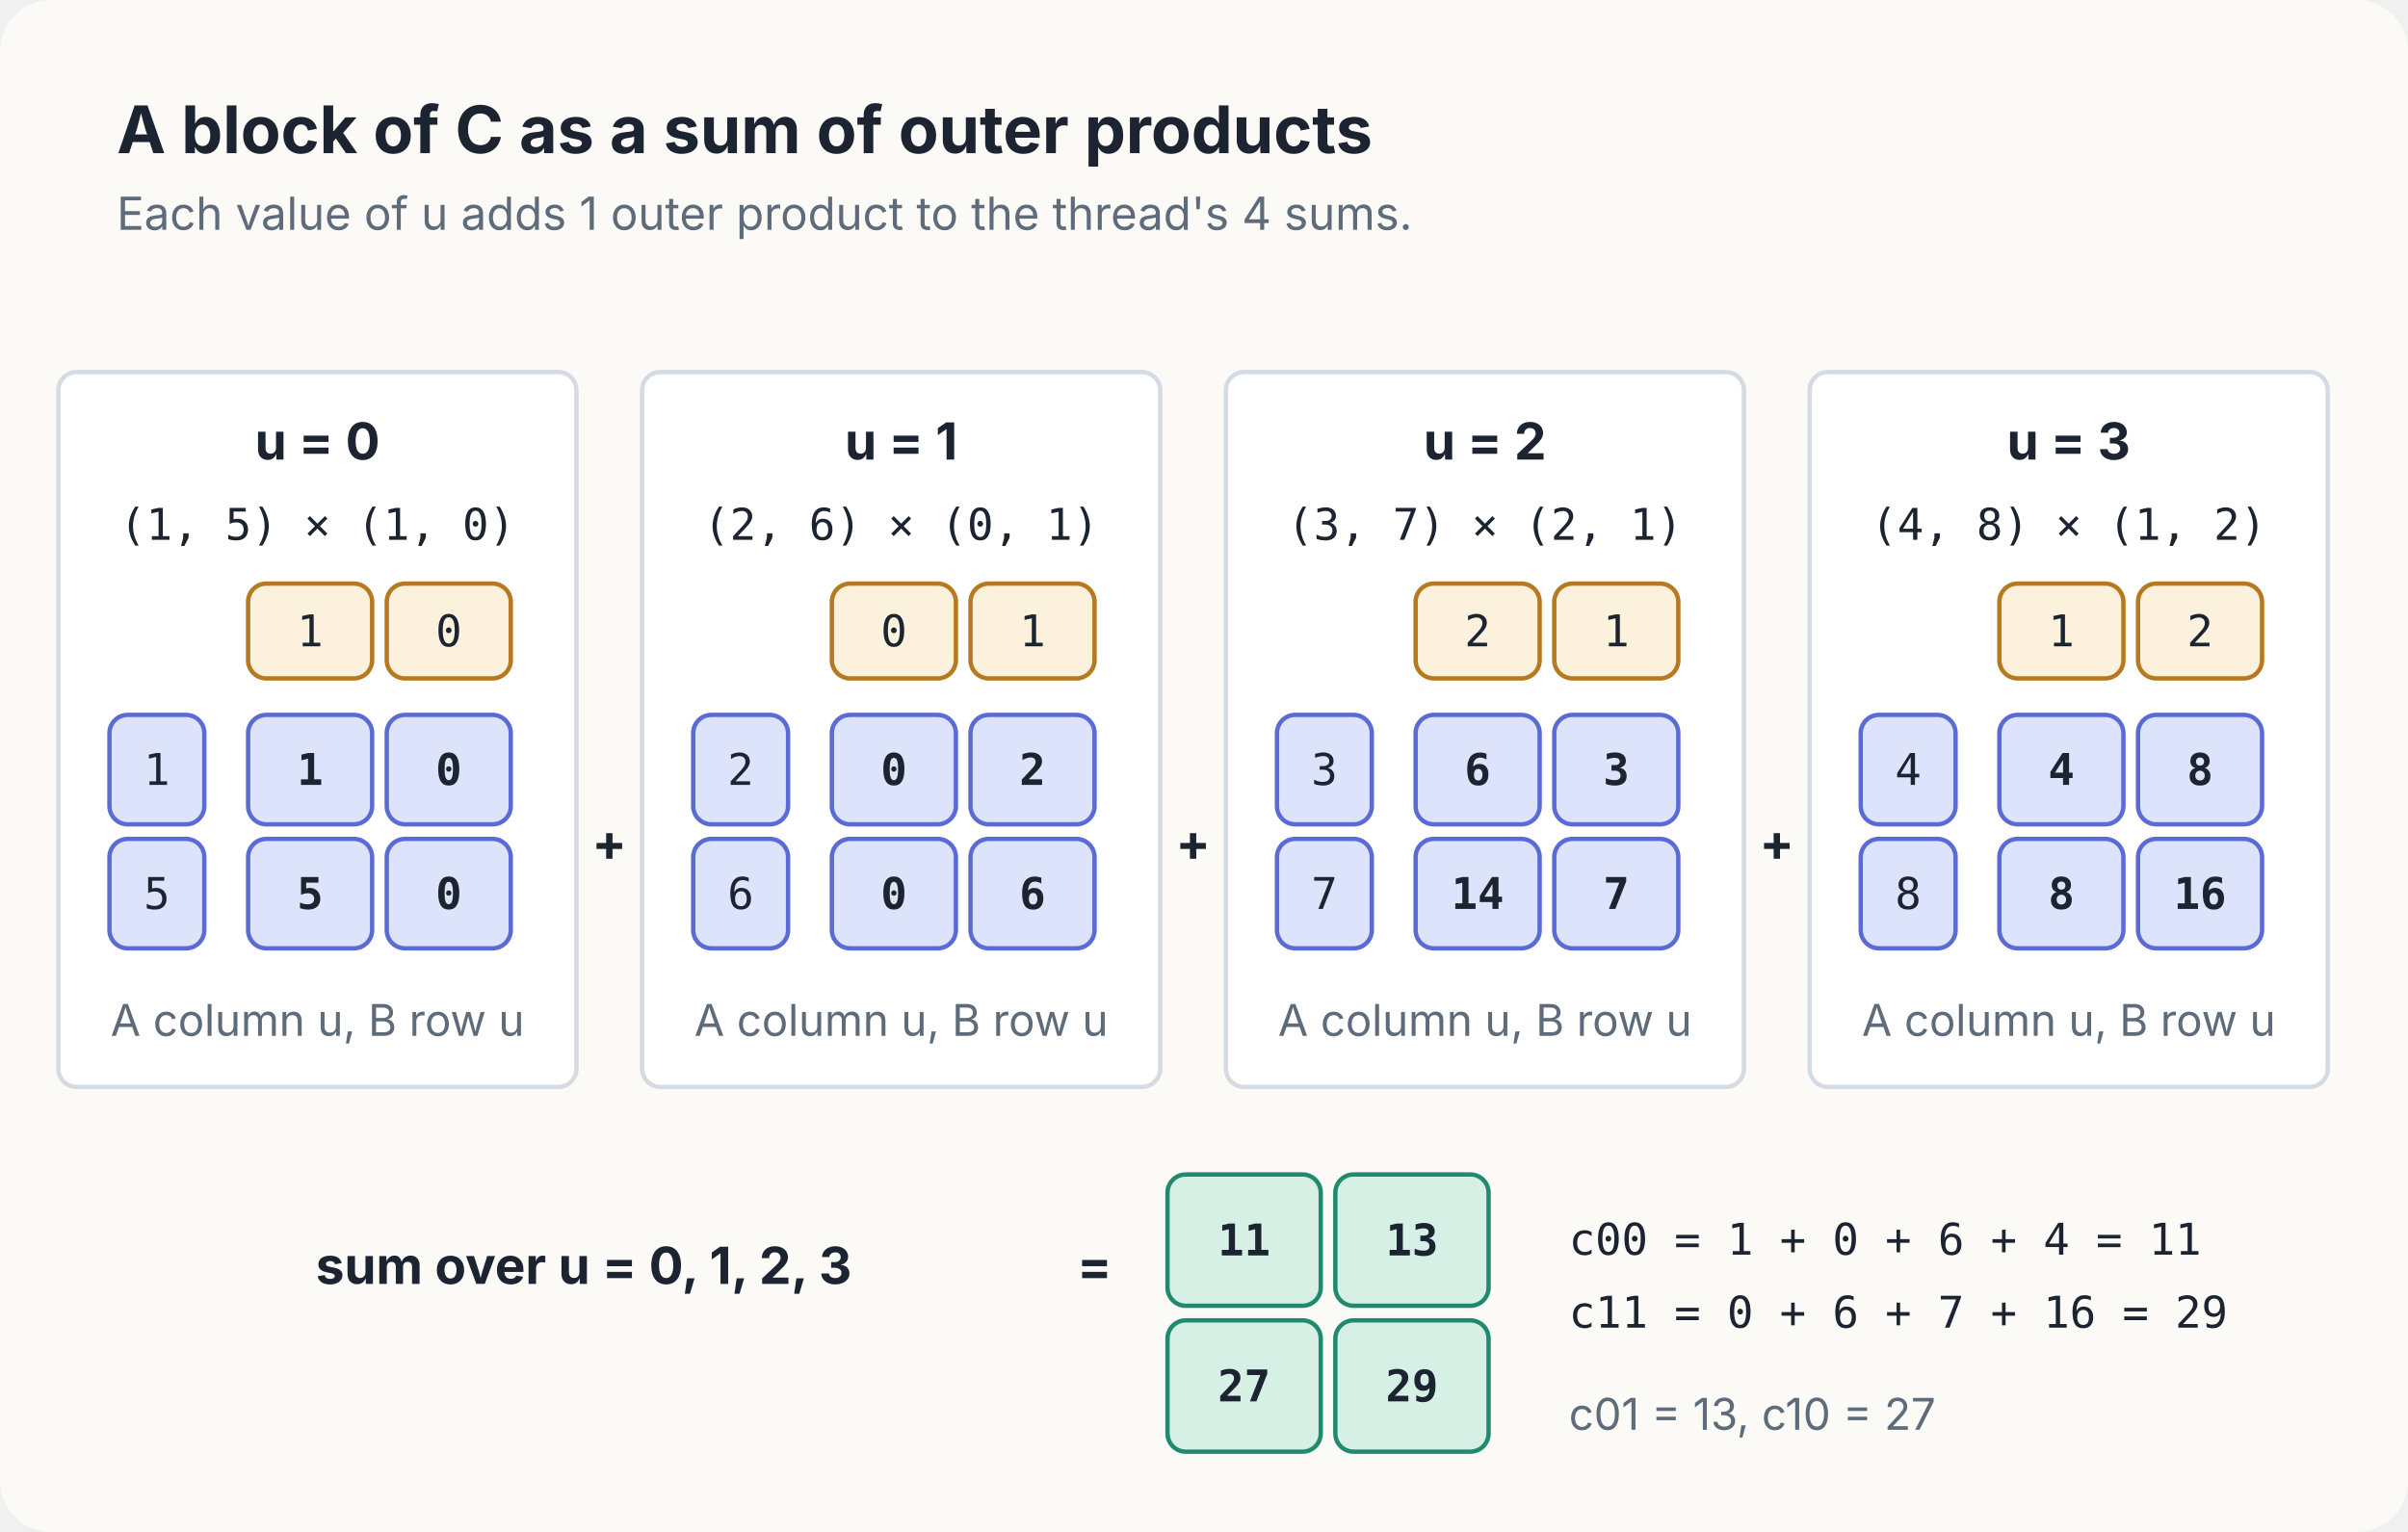
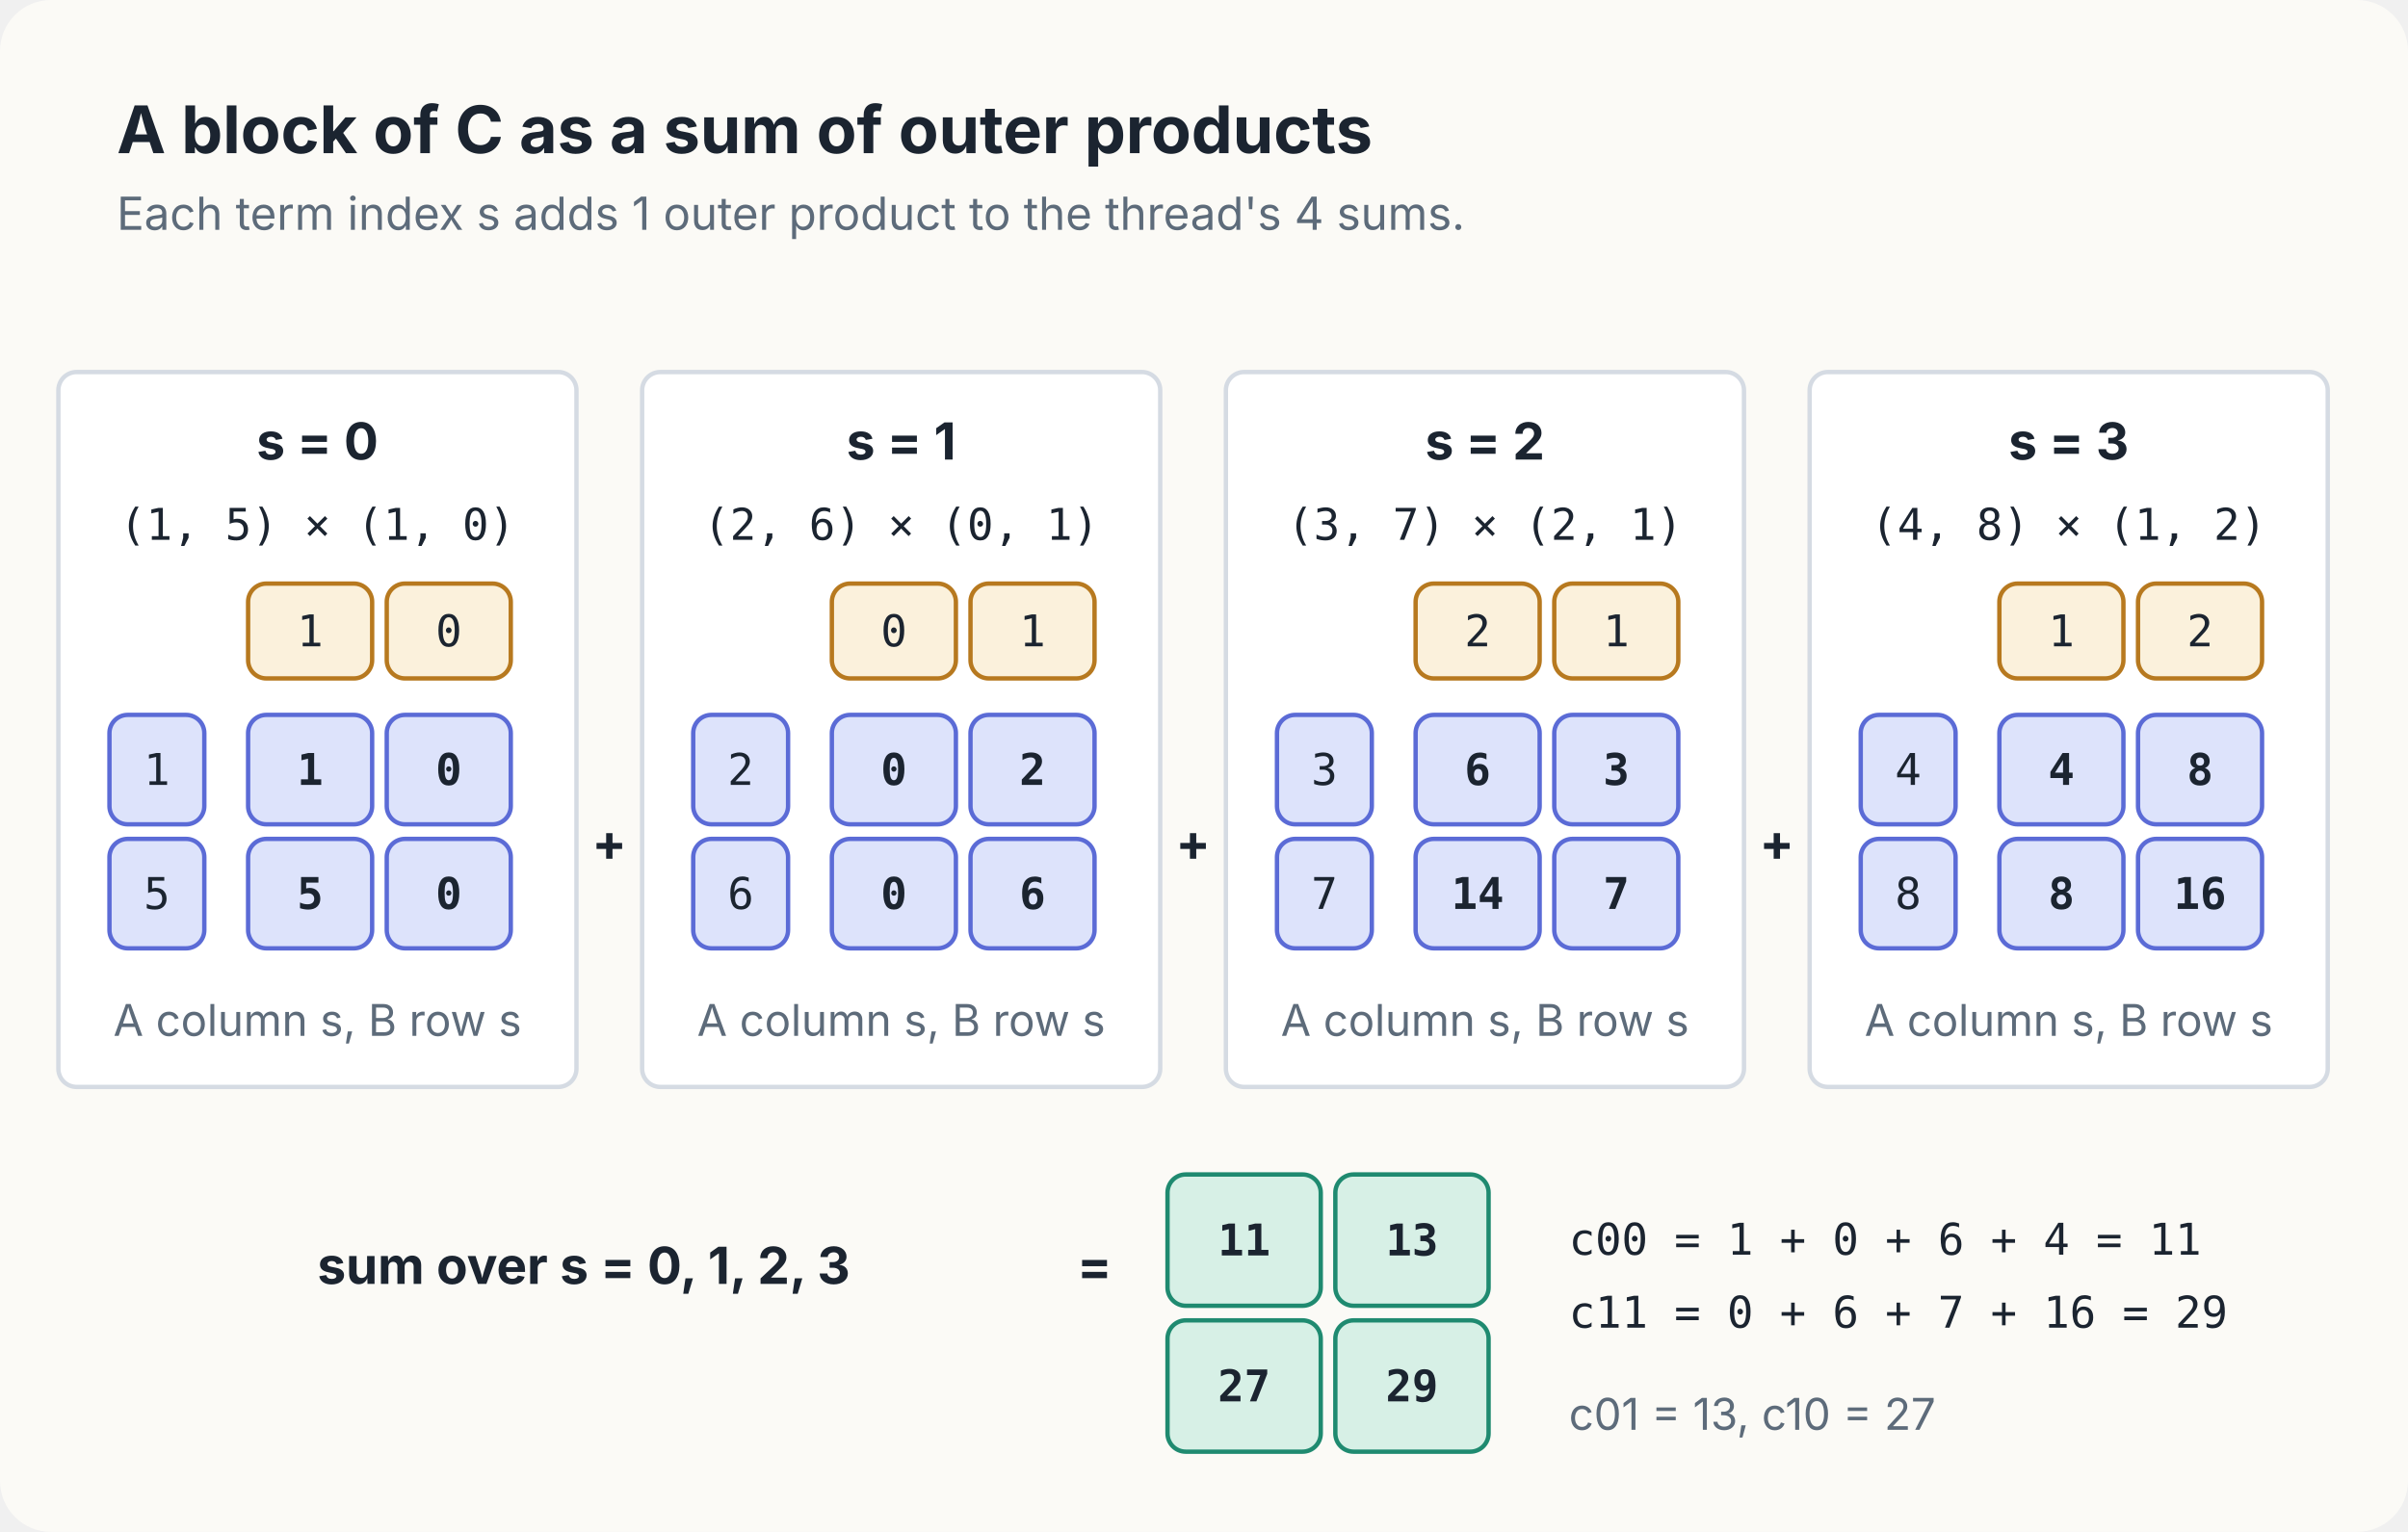
- <svg xmlns="http://www.w3.org/2000/svg" viewBox="0 0 660 420" width="660" height="420" role="img" aria-label="4 panels, 1 for each u from 0 to 3. In each, the 2 values of column u of A, rows 0 and 1, multiply the 2 values of row u of B, columns 0 and 1. u = 0: (1, 5) times (1, 0) gives 1 0 / 5 0. u = 1: (2, 6) times (0, 1) gives 0 2 / 0 6. u = 2: (3, 7) times (2, 1) gives 6 3 / 14 7. u = 3: (4, 8) times (1, 2) gives 4 8 / 8 16. Their sum is 11 13 / 27 29, the 2 by 2 block of C in rows 0 and 1 and columns 0 and 1: for example c00 = 1 + 0 + 6 + 4 = 11 and c11 = 0 + 6 + 7 + 16 = 29.">
+ <svg xmlns="http://www.w3.org/2000/svg" viewBox="0 0 660 420" width="660" height="420" role="img" aria-label="4 panels, 1 for each s from 0 to 3. In each, the 2 values of column s of A, rows 0 and 1, multiply the 2 values of row s of B, columns 0 and 1. s = 0: (1, 5) times (1, 0) gives 1 0 / 5 0. s = 1: (2, 6) times (0, 1) gives 0 2 / 0 6. s = 2: (3, 7) times (2, 1) gives 6 3 / 14 7. s = 3: (4, 8) times (1, 2) gives 4 8 / 8 16. Their sum is 11 13 / 27 29, the 2 by 2 block of C in rows 0 and 1 and columns 0 and 1: for example c00 = 1 + 0 + 6 + 4 = 11 and c11 = 0 + 6 + 7 + 16 = 29.">
  <style>
    text { font-family: Inter, "Segoe UI", "Helvetica Neue", Helvetica, Arial, sans-serif; fill: #1B2430; }
    .title { font-size: 18px; font-weight: 650; }
    .lede { font-size: 12.5px; fill: #5D6B7A; }
    .name { font-size: 14px; font-weight: 650; }
    .sub { font-size: 12px; fill: #5D6B7A; }
    .note { font-size: 12px; fill: #5D6B7A; }
    .tab { font-size: 11.5px; font-weight: 650; letter-spacing: 0.04em; fill: #5D6B7A; }
    .mono { font-family: "JetBrains Mono", "SF Mono", Menlo, Consolas, monospace; font-size: 12px; }
    .dim { fill: #8794A3; }
    .strong { font-weight: 700; }
    .trap { fill: #CF4526; font-weight: 700; }
    .pill { font-size: 11px; font-weight: 600; }
    .wire { fill: none; stroke: #3F5873; stroke-width: 1.8; stroke-linecap: round; stroke-linejoin: round; }
    .wire.danger { stroke: #CF4526; stroke-dasharray: 6 5; }
    .wire.idle { stroke: #7F8EA0; stroke-dasharray: 2 5; }
  </style>
  <defs>
    <filter id="lift" x="-10%" y="-10%" width="120%" height="135%">
      <feDropShadow dx="0" dy="2" stdDeviation="3" flood-color="#1B2430" flood-opacity="0.13" />
    </filter>
    <linearGradient id="thor-body" x1="0" y1="0" x2="0" y2="1">
      <stop offset="0" stop-color="#C6CCD5" />
      <stop offset="1" stop-color="#979EA9" />
    </linearGradient>
    <linearGradient id="switch-body" x1="0" y1="0" x2="0" y2="1">
      <stop offset="0" stop-color="#3B4656" />
      <stop offset="1" stop-color="#232B37" />
    </linearGradient>
    <marker id="head" viewBox="0 0 10 10" refX="8.5" refY="5" markerUnits="userSpaceOnUse" markerWidth="11" markerHeight="11" orient="auto">
      <path d="M0.5,1 L9,5 L0.5,9 Z" fill="#3F5873" />
    </marker>
    <marker id="head-danger" viewBox="0 0 10 10" refX="8.5" refY="5" markerUnits="userSpaceOnUse" markerWidth="11" markerHeight="11" orient="auto">
      <path d="M0.5,1 L9,5 L0.5,9 Z" fill="#CF4526" />
    </marker>
    <marker id="head-idle" viewBox="0 0 10 10" refX="8.5" refY="5" markerUnits="userSpaceOnUse" markerWidth="11" markerHeight="11" orient="auto">
      <path d="M0.5,1 L9,5 L0.5,9 Z" fill="#7F8EA0" />
    </marker>
  </defs>
  <rect width="660" height="420" rx="14" fill="#FBFAF6" />
  <text x="32.0" y="42.0" class="title" text-anchor="start" xml:space="preserve">A block of C as a sum of outer products</text>
-   <text x="32.0" y="63.0" class="lede" text-anchor="start" xml:space="preserve">Each value of u adds 1 outer product to the thread's 4 sums.</text>
+   <text x="32.0" y="63.0" class="lede" text-anchor="start" xml:space="preserve">Each term index s adds 1 outer product to the thread's 4 sums.</text>
  <rect x="16.0" y="102.0" width="142.0" height="196.0" rx="5" fill="#FFFFFF" stroke="#D5DBE3" stroke-width="1.2" />
-   <text x="87.0" y="126.0" class="name" text-anchor="middle" xml:space="preserve">u = 0</text>
+   <text x="87.0" y="126.0" class="name" text-anchor="middle" xml:space="preserve">s = 0</text>
  <text x="87.0" y="148.0" class="mono" text-anchor="middle" style="fill:#1B2430" xml:space="preserve">(1, 5) × (1, 0)</text>
  <rect x="30.0" y="196.0" width="26.0" height="30.0" rx="5" fill="#DDE3FB" stroke="#5B6BD6" stroke-width="1.2" />
  <text x="43.0" y="215.2" class="mono" text-anchor="middle" style="fill:#1B2430" xml:space="preserve">1</text>
  <rect x="30.0" y="230.0" width="26.0" height="30.0" rx="5" fill="#DDE3FB" stroke="#5B6BD6" stroke-width="1.2" />
  <text x="43.0" y="249.2" class="mono" text-anchor="middle" style="fill:#1B2430" xml:space="preserve">5</text>
  <rect x="68.0" y="160.0" width="34.0" height="26.0" rx="5" fill="#FBF1DC" stroke="#B7791F" stroke-width="1.2" />
  <text x="85.0" y="177.2" class="mono" text-anchor="middle" style="fill:#1B2430" xml:space="preserve">1</text>
  <rect x="106.0" y="160.0" width="34.0" height="26.0" rx="5" fill="#FBF1DC" stroke="#B7791F" stroke-width="1.2" />
  <text x="123.0" y="177.2" class="mono" text-anchor="middle" style="fill:#1B2430" xml:space="preserve">0</text>
  <rect x="68.0" y="196.0" width="34.0" height="30.0" rx="5" fill="#DDE3FB" stroke="#5B6BD6" stroke-width="1.2" />
  <text x="85.0" y="215.2" class="mono strong" text-anchor="middle" style="fill:#1B2430" xml:space="preserve">1</text>
  <rect x="106.0" y="196.0" width="34.0" height="30.0" rx="5" fill="#DDE3FB" stroke="#5B6BD6" stroke-width="1.2" />
  <text x="123.0" y="215.2" class="mono strong" text-anchor="middle" style="fill:#1B2430" xml:space="preserve">0</text>
  <rect x="68.0" y="230.0" width="34.0" height="30.0" rx="5" fill="#DDE3FB" stroke="#5B6BD6" stroke-width="1.2" />
  <text x="85.0" y="249.2" class="mono strong" text-anchor="middle" style="fill:#1B2430" xml:space="preserve">5</text>
  <rect x="106.0" y="230.0" width="34.0" height="30.0" rx="5" fill="#DDE3FB" stroke="#5B6BD6" stroke-width="1.2" />
  <text x="123.0" y="249.2" class="mono strong" text-anchor="middle" style="fill:#1B2430" xml:space="preserve">0</text>
-   <text x="87.0" y="284.0" class="note" text-anchor="middle" xml:space="preserve">A column u, B row u</text>
+   <text x="87.0" y="284.0" class="note" text-anchor="middle" xml:space="preserve">A column s, B row s</text>
  <text x="167.0" y="236.0" class="name" text-anchor="middle" xml:space="preserve">+</text>
  <rect x="176.0" y="102.0" width="142.0" height="196.0" rx="5" fill="#FFFFFF" stroke="#D5DBE3" stroke-width="1.2" />
-   <text x="247.0" y="126.0" class="name" text-anchor="middle" xml:space="preserve">u = 1</text>
+   <text x="247.0" y="126.0" class="name" text-anchor="middle" xml:space="preserve">s = 1</text>
  <text x="247.0" y="148.0" class="mono" text-anchor="middle" style="fill:#1B2430" xml:space="preserve">(2, 6) × (0, 1)</text>
  <rect x="190.0" y="196.0" width="26.0" height="30.0" rx="5" fill="#DDE3FB" stroke="#5B6BD6" stroke-width="1.2" />
  <text x="203.0" y="215.2" class="mono" text-anchor="middle" style="fill:#1B2430" xml:space="preserve">2</text>
  <rect x="190.0" y="230.0" width="26.0" height="30.0" rx="5" fill="#DDE3FB" stroke="#5B6BD6" stroke-width="1.2" />
  <text x="203.0" y="249.2" class="mono" text-anchor="middle" style="fill:#1B2430" xml:space="preserve">6</text>
  <rect x="228.0" y="160.0" width="34.0" height="26.0" rx="5" fill="#FBF1DC" stroke="#B7791F" stroke-width="1.2" />
  <text x="245.0" y="177.2" class="mono" text-anchor="middle" style="fill:#1B2430" xml:space="preserve">0</text>
  <rect x="266.0" y="160.0" width="34.0" height="26.0" rx="5" fill="#FBF1DC" stroke="#B7791F" stroke-width="1.2" />
  <text x="283.0" y="177.2" class="mono" text-anchor="middle" style="fill:#1B2430" xml:space="preserve">1</text>
  <rect x="228.0" y="196.0" width="34.0" height="30.0" rx="5" fill="#DDE3FB" stroke="#5B6BD6" stroke-width="1.2" />
  <text x="245.0" y="215.2" class="mono strong" text-anchor="middle" style="fill:#1B2430" xml:space="preserve">0</text>
  <rect x="266.0" y="196.0" width="34.0" height="30.0" rx="5" fill="#DDE3FB" stroke="#5B6BD6" stroke-width="1.2" />
  <text x="283.0" y="215.2" class="mono strong" text-anchor="middle" style="fill:#1B2430" xml:space="preserve">2</text>
  <rect x="228.0" y="230.0" width="34.0" height="30.0" rx="5" fill="#DDE3FB" stroke="#5B6BD6" stroke-width="1.2" />
  <text x="245.0" y="249.2" class="mono strong" text-anchor="middle" style="fill:#1B2430" xml:space="preserve">0</text>
  <rect x="266.0" y="230.0" width="34.0" height="30.0" rx="5" fill="#DDE3FB" stroke="#5B6BD6" stroke-width="1.2" />
  <text x="283.0" y="249.2" class="mono strong" text-anchor="middle" style="fill:#1B2430" xml:space="preserve">6</text>
-   <text x="247.0" y="284.0" class="note" text-anchor="middle" xml:space="preserve">A column u, B row u</text>
+   <text x="247.0" y="284.0" class="note" text-anchor="middle" xml:space="preserve">A column s, B row s</text>
  <text x="327.0" y="236.0" class="name" text-anchor="middle" xml:space="preserve">+</text>
  <rect x="336.0" y="102.0" width="142.0" height="196.0" rx="5" fill="#FFFFFF" stroke="#D5DBE3" stroke-width="1.2" />
-   <text x="407.0" y="126.0" class="name" text-anchor="middle" xml:space="preserve">u = 2</text>
+   <text x="407.0" y="126.0" class="name" text-anchor="middle" xml:space="preserve">s = 2</text>
  <text x="407.0" y="148.0" class="mono" text-anchor="middle" style="fill:#1B2430" xml:space="preserve">(3, 7) × (2, 1)</text>
  <rect x="350.0" y="196.0" width="26.0" height="30.0" rx="5" fill="#DDE3FB" stroke="#5B6BD6" stroke-width="1.2" />
  <text x="363.0" y="215.2" class="mono" text-anchor="middle" style="fill:#1B2430" xml:space="preserve">3</text>
  <rect x="350.0" y="230.0" width="26.0" height="30.0" rx="5" fill="#DDE3FB" stroke="#5B6BD6" stroke-width="1.2" />
  <text x="363.0" y="249.2" class="mono" text-anchor="middle" style="fill:#1B2430" xml:space="preserve">7</text>
  <rect x="388.0" y="160.0" width="34.0" height="26.0" rx="5" fill="#FBF1DC" stroke="#B7791F" stroke-width="1.2" />
  <text x="405.0" y="177.2" class="mono" text-anchor="middle" style="fill:#1B2430" xml:space="preserve">2</text>
  <rect x="426.0" y="160.0" width="34.0" height="26.0" rx="5" fill="#FBF1DC" stroke="#B7791F" stroke-width="1.2" />
  <text x="443.0" y="177.2" class="mono" text-anchor="middle" style="fill:#1B2430" xml:space="preserve">1</text>
  <rect x="388.0" y="196.0" width="34.0" height="30.0" rx="5" fill="#DDE3FB" stroke="#5B6BD6" stroke-width="1.2" />
  <text x="405.0" y="215.2" class="mono strong" text-anchor="middle" style="fill:#1B2430" xml:space="preserve">6</text>
  <rect x="426.0" y="196.0" width="34.0" height="30.0" rx="5" fill="#DDE3FB" stroke="#5B6BD6" stroke-width="1.2" />
  <text x="443.0" y="215.2" class="mono strong" text-anchor="middle" style="fill:#1B2430" xml:space="preserve">3</text>
  <rect x="388.0" y="230.0" width="34.0" height="30.0" rx="5" fill="#DDE3FB" stroke="#5B6BD6" stroke-width="1.2" />
  <text x="405.0" y="249.2" class="mono strong" text-anchor="middle" style="fill:#1B2430" xml:space="preserve">14</text>
  <rect x="426.0" y="230.0" width="34.0" height="30.0" rx="5" fill="#DDE3FB" stroke="#5B6BD6" stroke-width="1.2" />
  <text x="443.0" y="249.2" class="mono strong" text-anchor="middle" style="fill:#1B2430" xml:space="preserve">7</text>
-   <text x="407.0" y="284.0" class="note" text-anchor="middle" xml:space="preserve">A column u, B row u</text>
+   <text x="407.0" y="284.0" class="note" text-anchor="middle" xml:space="preserve">A column s, B row s</text>
  <text x="487.0" y="236.0" class="name" text-anchor="middle" xml:space="preserve">+</text>
  <rect x="496.0" y="102.0" width="142.0" height="196.0" rx="5" fill="#FFFFFF" stroke="#D5DBE3" stroke-width="1.2" />
-   <text x="567.0" y="126.0" class="name" text-anchor="middle" xml:space="preserve">u = 3</text>
+   <text x="567.0" y="126.0" class="name" text-anchor="middle" xml:space="preserve">s = 3</text>
  <text x="567.0" y="148.0" class="mono" text-anchor="middle" style="fill:#1B2430" xml:space="preserve">(4, 8) × (1, 2)</text>
  <rect x="510.0" y="196.0" width="26.0" height="30.0" rx="5" fill="#DDE3FB" stroke="#5B6BD6" stroke-width="1.2" />
  <text x="523.0" y="215.2" class="mono" text-anchor="middle" style="fill:#1B2430" xml:space="preserve">4</text>
  <rect x="510.0" y="230.0" width="26.0" height="30.0" rx="5" fill="#DDE3FB" stroke="#5B6BD6" stroke-width="1.2" />
  <text x="523.0" y="249.2" class="mono" text-anchor="middle" style="fill:#1B2430" xml:space="preserve">8</text>
  <rect x="548.0" y="160.0" width="34.0" height="26.0" rx="5" fill="#FBF1DC" stroke="#B7791F" stroke-width="1.2" />
  <text x="565.0" y="177.2" class="mono" text-anchor="middle" style="fill:#1B2430" xml:space="preserve">1</text>
  <rect x="586.0" y="160.0" width="34.0" height="26.0" rx="5" fill="#FBF1DC" stroke="#B7791F" stroke-width="1.2" />
  <text x="603.0" y="177.2" class="mono" text-anchor="middle" style="fill:#1B2430" xml:space="preserve">2</text>
  <rect x="548.0" y="196.0" width="34.0" height="30.0" rx="5" fill="#DDE3FB" stroke="#5B6BD6" stroke-width="1.2" />
  <text x="565.0" y="215.2" class="mono strong" text-anchor="middle" style="fill:#1B2430" xml:space="preserve">4</text>
  <rect x="586.0" y="196.0" width="34.0" height="30.0" rx="5" fill="#DDE3FB" stroke="#5B6BD6" stroke-width="1.2" />
  <text x="603.0" y="215.2" class="mono strong" text-anchor="middle" style="fill:#1B2430" xml:space="preserve">8</text>
  <rect x="548.0" y="230.0" width="34.0" height="30.0" rx="5" fill="#DDE3FB" stroke="#5B6BD6" stroke-width="1.2" />
  <text x="565.0" y="249.2" class="mono strong" text-anchor="middle" style="fill:#1B2430" xml:space="preserve">8</text>
  <rect x="586.0" y="230.0" width="34.0" height="30.0" rx="5" fill="#DDE3FB" stroke="#5B6BD6" stroke-width="1.2" />
  <text x="603.0" y="249.2" class="mono strong" text-anchor="middle" style="fill:#1B2430" xml:space="preserve">16</text>
-   <text x="567.0" y="284.0" class="note" text-anchor="middle" xml:space="preserve">A column u, B row u</text>
-   <text x="160.0" y="352.0" class="name" text-anchor="middle" xml:space="preserve">sum over u = 0, 1, 2, 3</text>
+   <text x="567.0" y="284.0" class="note" text-anchor="middle" xml:space="preserve">A column s, B row s</text>
+   <text x="160.0" y="352.0" class="name" text-anchor="middle" xml:space="preserve">sum over s = 0, 1, 2, 3</text>
  <text x="300.0" y="352.0" class="name" text-anchor="middle" xml:space="preserve">=</text>
  <rect x="320.0" y="322.0" width="42.0" height="36.0" rx="5" fill="#D7F0E6" stroke="#1F8A70" stroke-width="1.2" />
  <text x="341.0" y="344.2" class="mono strong" text-anchor="middle" style="fill:#1B2430" xml:space="preserve">11</text>
  <rect x="366.0" y="322.0" width="42.0" height="36.0" rx="5" fill="#D7F0E6" stroke="#1F8A70" stroke-width="1.2" />
  <text x="387.0" y="344.2" class="mono strong" text-anchor="middle" style="fill:#1B2430" xml:space="preserve">13</text>
  <rect x="320.0" y="362.0" width="42.0" height="36.0" rx="5" fill="#D7F0E6" stroke="#1F8A70" stroke-width="1.2" />
  <text x="341.0" y="384.2" class="mono strong" text-anchor="middle" style="fill:#1B2430" xml:space="preserve">27</text>
  <rect x="366.0" y="362.0" width="42.0" height="36.0" rx="5" fill="#D7F0E6" stroke="#1F8A70" stroke-width="1.2" />
  <text x="387.0" y="384.2" class="mono strong" text-anchor="middle" style="fill:#1B2430" xml:space="preserve">29</text>
  <text x="430.0" y="344.0" class="mono" text-anchor="start" style="fill:#1B2430" xml:space="preserve">c00 = 1 + 0 + 6 + 4 = 11</text>
  <text x="430.0" y="364.0" class="mono" text-anchor="start" style="fill:#1B2430" xml:space="preserve">c11 = 0 + 6 + 7 + 16 = 29</text>
  <text x="430.0" y="392.0" class="note" text-anchor="start" style="fill:#5D6B7A" xml:space="preserve">c01 = 13, c10 = 27</text>
</svg>
